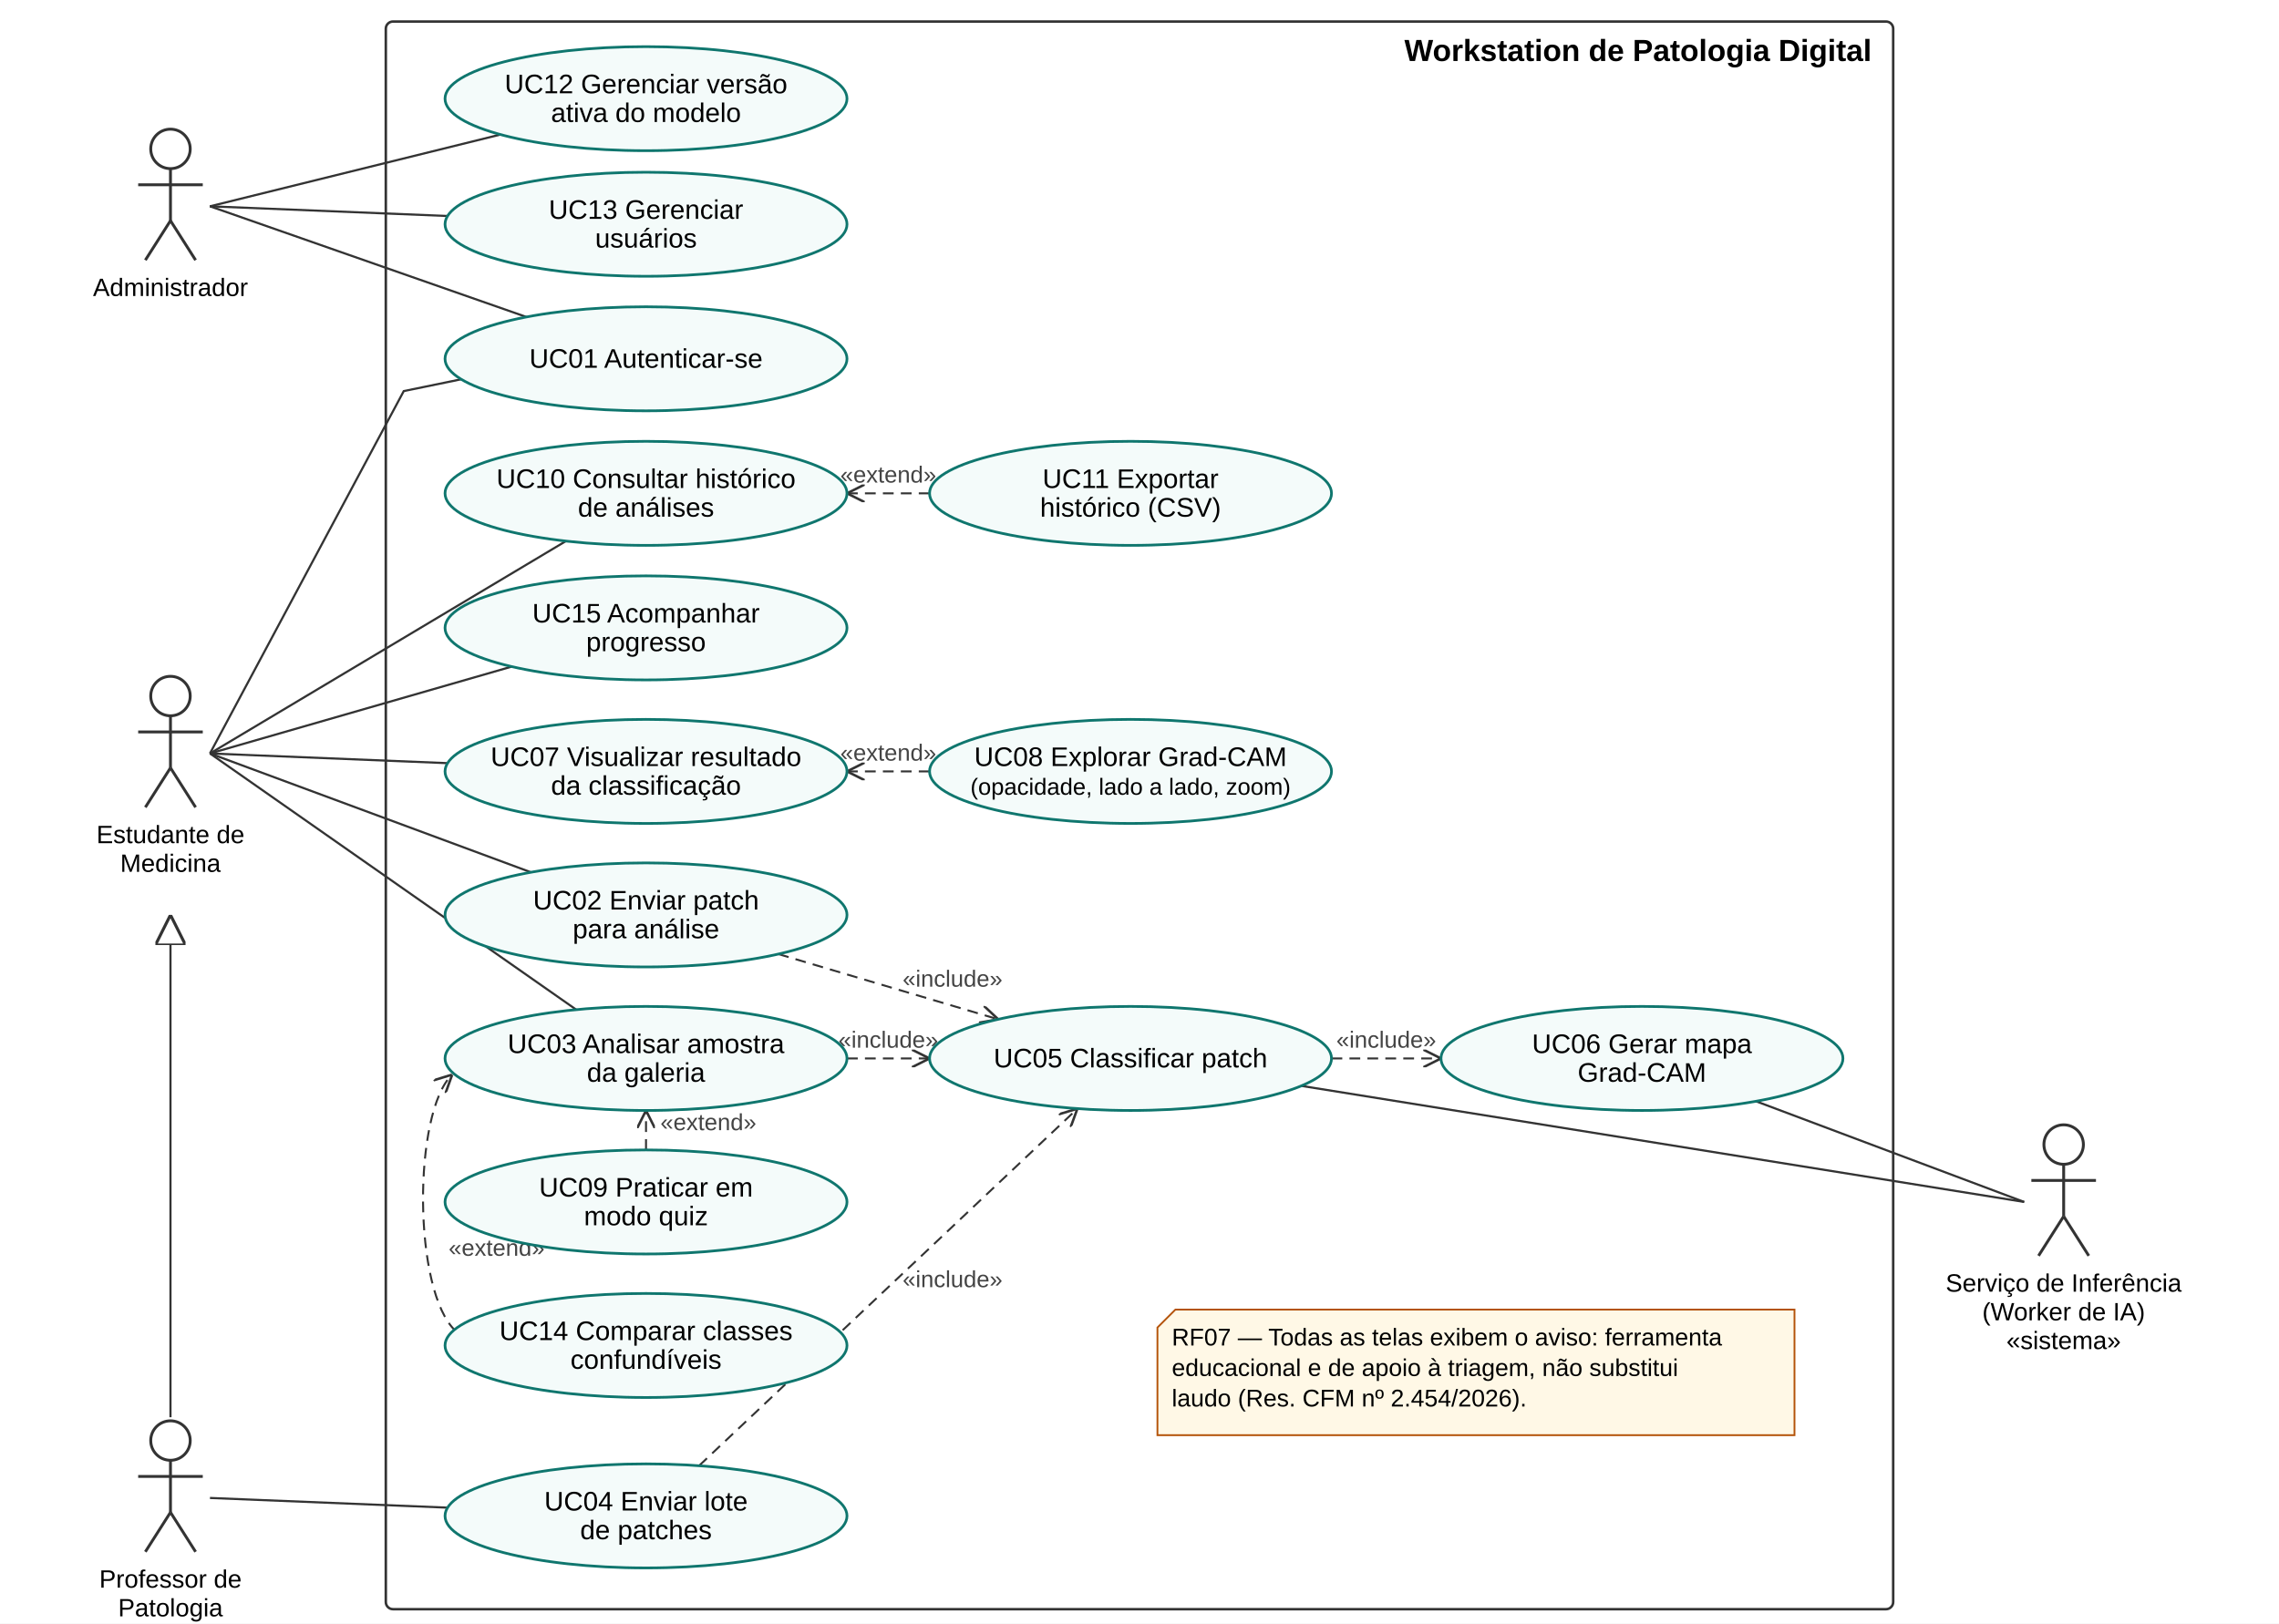
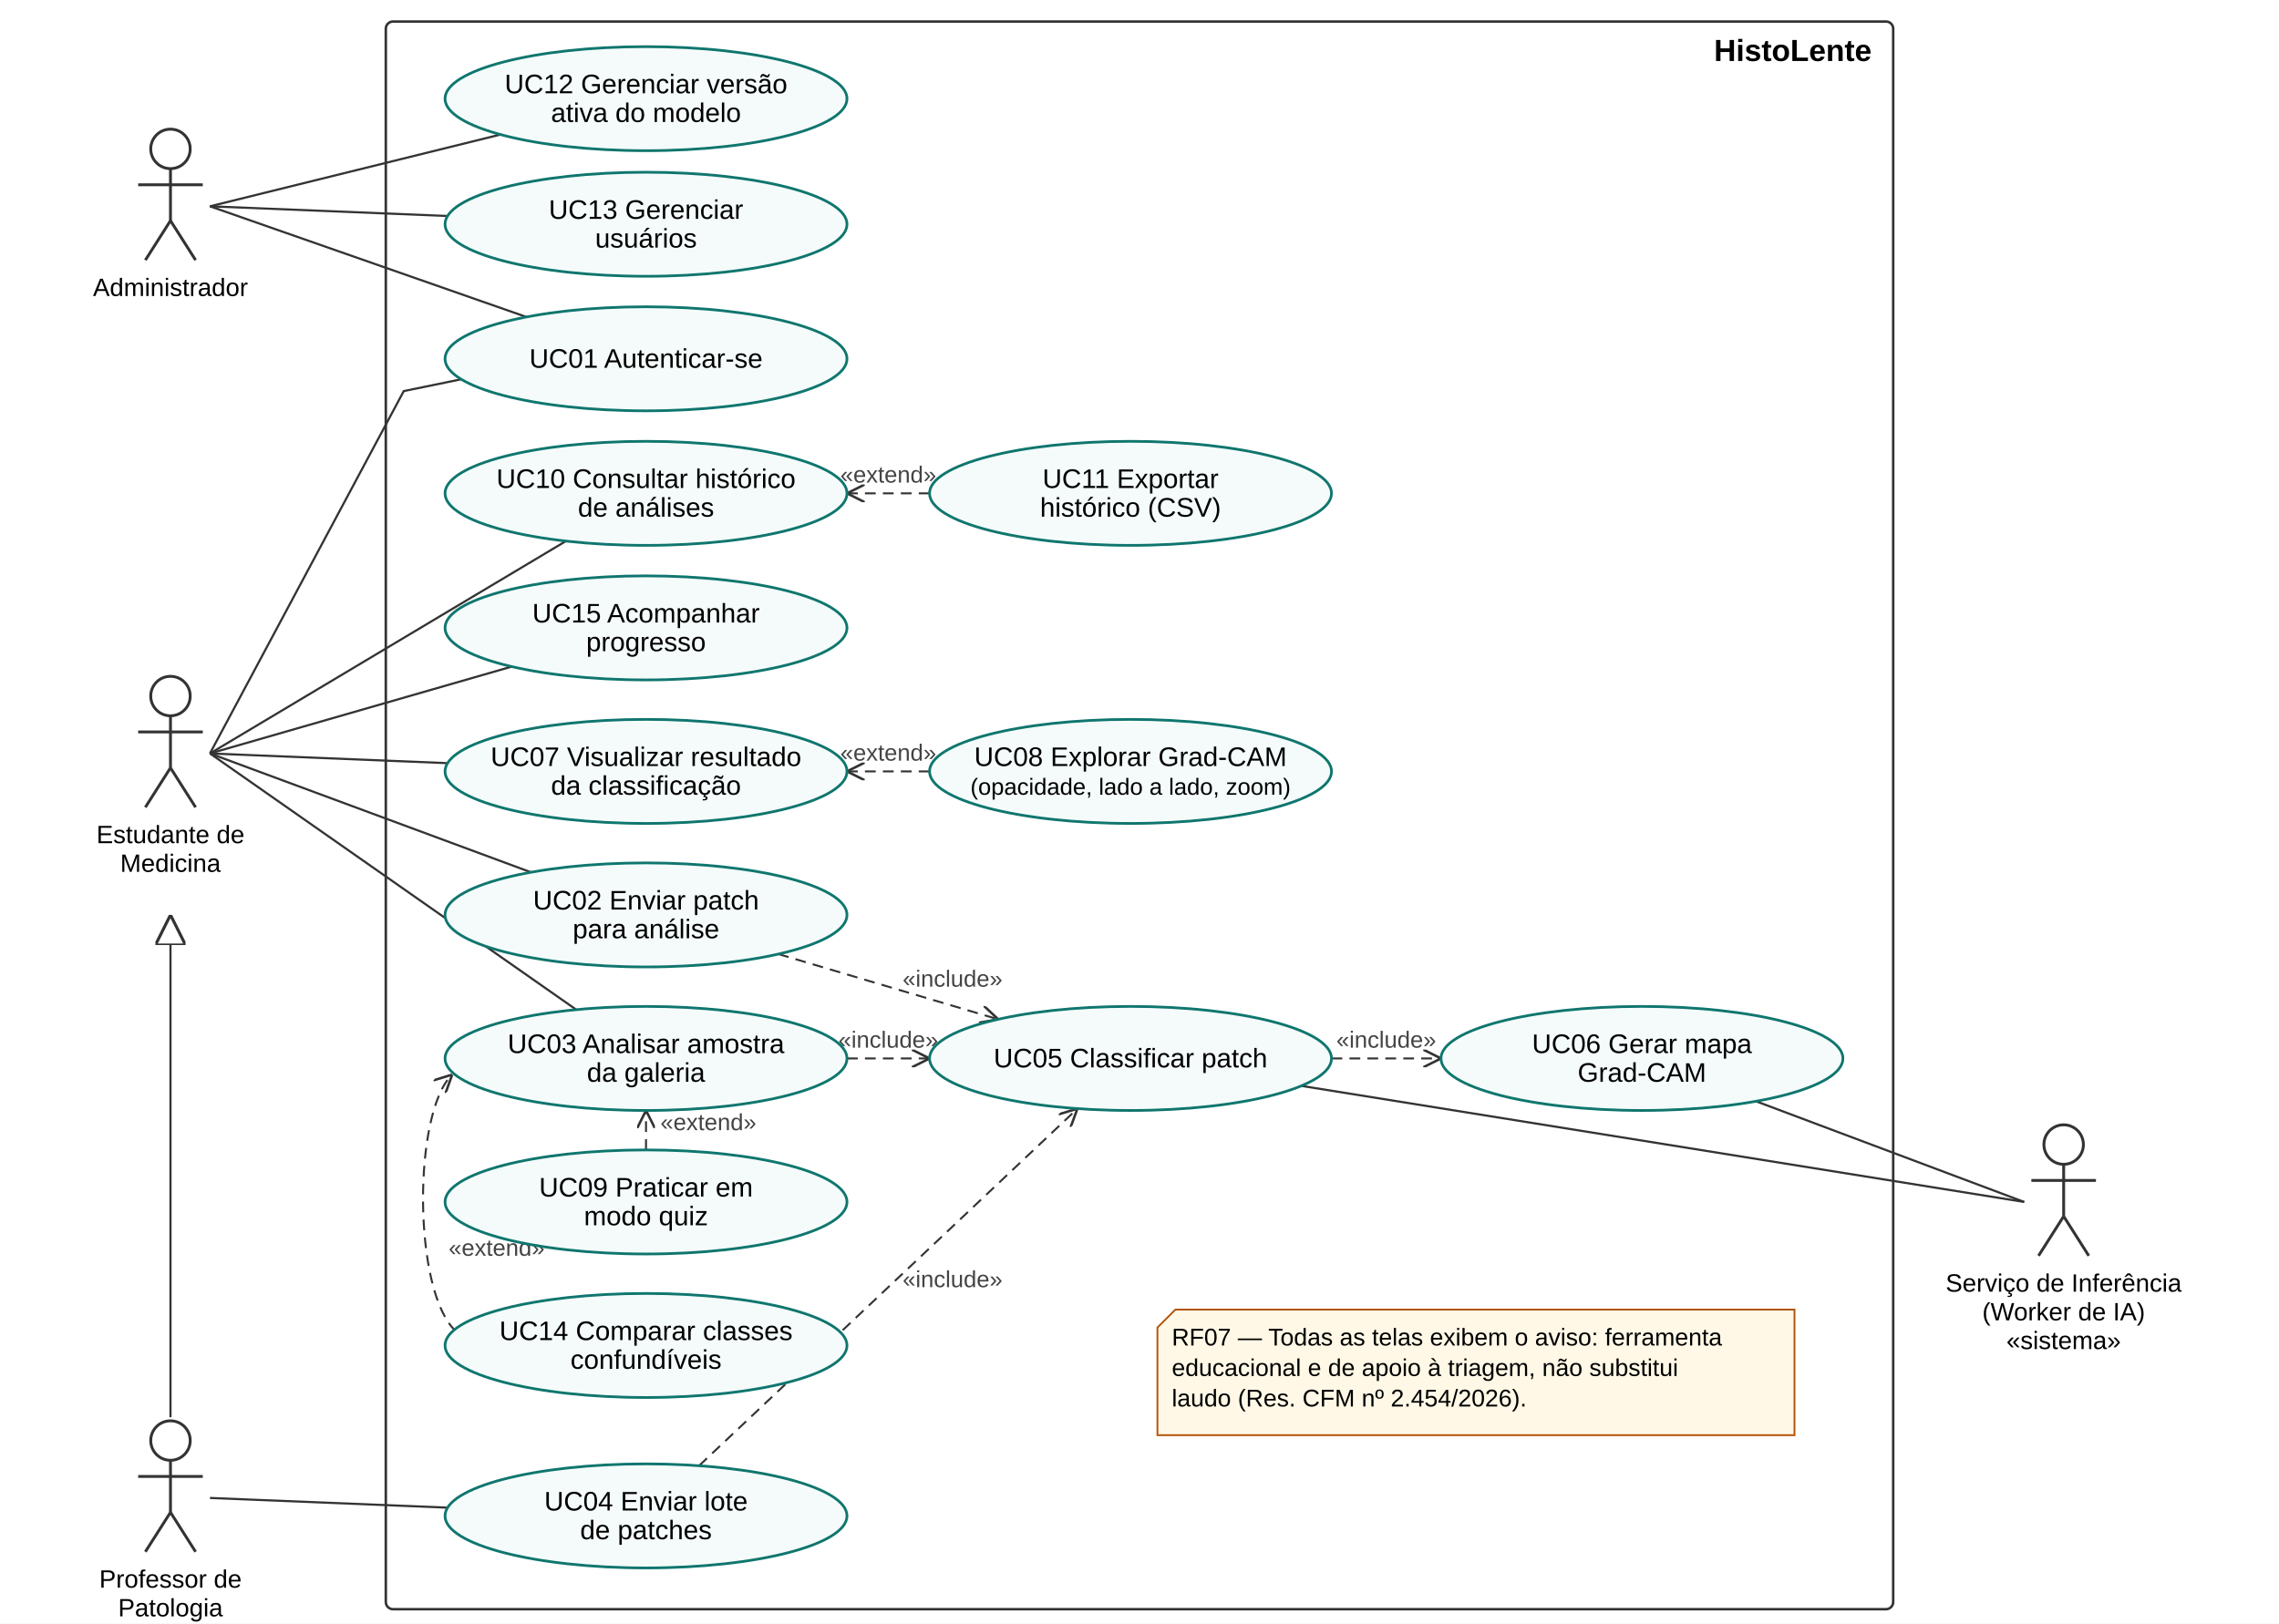
<svg xmlns="http://www.w3.org/2000/svg" viewBox="0 0 1270 905" width="1270" height="905" font-family="Arial, Helvetica, sans-serif">
  <defs>
    <marker id="open" viewBox="0 0 10 10" refX="10" refY="5" markerWidth="9" markerHeight="9" orient="auto-start-reverse">
      <path d="M0,0 L10,5 L0,10" fill="none" stroke="#333" stroke-width="1.4" />
    </marker>
    <marker id="tri" viewBox="0 0 12 12" refX="12" refY="6" markerWidth="14" markerHeight="14" orient="auto">
      <path d="M0,0 L12,6 L0,12 Z" fill="#fff" stroke="#333" stroke-width="1.2" />
    </marker>
  </defs>
  <rect width="1270" height="905" fill="#fff" />
  <rect x="215" y="12" width="840" height="885" fill="none" stroke="#333" stroke-width="1.4" rx="4" />
-   <text x="1043" y="34" text-anchor="end" font-size="17" font-weight="bold">Workstation de Patologia Digital</text>
+   <text x="1043" y="34" text-anchor="end" font-size="17" font-weight="bold">HistoLente</text>
  <line x1="117" y1="115" x2="278.9" y2="75.0" stroke="#333" stroke-width="1.2" />
  <line x1="117" y1="115" x2="249.4" y2="120.4" stroke="#333" stroke-width="1.2" />
  <line x1="117" y1="115" x2="293.4" y2="176.7" stroke="#333" stroke-width="1.2" />
  <line x1="117" y1="420" x2="315.4" y2="301.6" stroke="#333" stroke-width="1.2" />
  <line x1="117" y1="420" x2="285.1" y2="371.6" stroke="#333" stroke-width="1.2" />
  <line x1="117" y1="420" x2="249.4" y2="425.4" stroke="#333" stroke-width="1.2" />
  <line x1="117" y1="420" x2="295.8" y2="486.2" stroke="#333" stroke-width="1.2" />
  <line x1="117" y1="420" x2="321.1" y2="562.8" stroke="#333" stroke-width="1.2" />
  <line x1="117" y1="835" x2="249.4" y2="840.4" stroke="#333" stroke-width="1.2" />
  <line x1="1128" y1="670" x2="978.6" y2="613.9" stroke="#333" stroke-width="1.2" />
  <line x1="1128" y1="670" x2="725.2" y2="605.3" stroke="#333" stroke-width="1.2" />
  <polyline points="117,420 225,218 257.1,211.4" fill="none" stroke="#333" stroke-width="1.2" />
  <line x1="433.7" y1="531.8" x2="556.3" y2="568.2" stroke="#333" stroke-width="1.1" stroke-dasharray="6,4" marker-end="url(#open)" />
  <text x="503.0" y="550.0" font-size="13" fill="#444" text-anchor="start">«include»</text>
  <line x1="472.0" y1="590.0" x2="518.0" y2="590.0" stroke="#333" stroke-width="1.1" stroke-dasharray="6,4" marker-end="url(#open)" />
  <text x="495.0" y="584.0" font-size="13" fill="#444" text-anchor="middle">«include»</text>
  <line x1="389.6" y1="817.0" x2="600.4" y2="618.0" stroke="#333" stroke-width="1.1" stroke-dasharray="6,4" marker-end="url(#open)" />
  <text x="503.0" y="717.5" font-size="13" fill="#444" text-anchor="start">«include»</text>
  <line x1="742.0" y1="590.0" x2="803.0" y2="590.0" stroke="#333" stroke-width="1.1" stroke-dasharray="6,4" marker-end="url(#open)" />
  <text x="772.5" y="584.0" font-size="13" fill="#444" text-anchor="middle">«include»</text>
  <line x1="518.0" y1="275.0" x2="472.0" y2="275.0" stroke="#333" stroke-width="1.1" stroke-dasharray="6,4" marker-end="url(#open)" />
  <text x="495.0" y="269.0" font-size="13" fill="#444" text-anchor="middle">«extend»</text>
  <line x1="518.0" y1="430.0" x2="472.0" y2="430.0" stroke="#333" stroke-width="1.1" stroke-dasharray="6,4" marker-end="url(#open)" />
  <text x="495.0" y="424.0" font-size="13" fill="#444" text-anchor="middle">«extend»</text>
  <line x1="360.0" y1="641.0" x2="360.0" y2="619.0" stroke="#333" stroke-width="1.1" stroke-dasharray="6,4" marker-end="url(#open)" />
  <text x="368.0" y="630.0" font-size="13" fill="#444" text-anchor="start">«extend»</text>
  <path d="M254,742 C 230,720 230,620 252,599" fill="none" stroke="#333" stroke-width="1.1" stroke-dasharray="6,4" marker-end="url(#open)" />
  <text x="250" y="700" font-size="13" fill="#444">«extend»</text>
  <line x1="95" y1="790" x2="95" y2="510" stroke="#333" stroke-width="1.2" marker-end="url(#tri)" />
  <ellipse cx="360" cy="55" rx="112" ry="29" fill="#F4FBFA" stroke="#0F766E" stroke-width="1.5" />
  <text x="360" y="52.0" text-anchor="middle" font-size="15">UC12 Gerenciar versão</text>
  <text x="360" y="68.0" text-anchor="middle" font-size="15">ativa do modelo</text>
  <ellipse cx="360" cy="125" rx="112" ry="29" fill="#F4FBFA" stroke="#0F766E" stroke-width="1.5" />
  <text x="360" y="122.0" text-anchor="middle" font-size="15">UC13 Gerenciar</text>
  <text x="360" y="138.0" text-anchor="middle" font-size="15">usuários</text>
  <ellipse cx="360" cy="200" rx="112" ry="29" fill="#F4FBFA" stroke="#0F766E" stroke-width="1.5" />
  <text x="360" y="205.0" text-anchor="middle" font-size="15">UC01 Autenticar-se</text>
  <ellipse cx="360" cy="275" rx="112" ry="29" fill="#F4FBFA" stroke="#0F766E" stroke-width="1.5" />
  <text x="360" y="272.0" text-anchor="middle" font-size="15">UC10 Consultar histórico</text>
  <text x="360" y="288.0" text-anchor="middle" font-size="15">de análises</text>
  <ellipse cx="360" cy="350" rx="112" ry="29" fill="#F4FBFA" stroke="#0F766E" stroke-width="1.5" />
  <text x="360" y="347.0" text-anchor="middle" font-size="15">UC15 Acompanhar</text>
  <text x="360" y="363.0" text-anchor="middle" font-size="15">progresso</text>
  <ellipse cx="360" cy="430" rx="112" ry="29" fill="#F4FBFA" stroke="#0F766E" stroke-width="1.5" />
  <text x="360" y="427.0" text-anchor="middle" font-size="15">UC07 Visualizar resultado</text>
  <text x="360" y="443.0" text-anchor="middle" font-size="15">da classificação</text>
  <ellipse cx="360" cy="510" rx="112" ry="29" fill="#F4FBFA" stroke="#0F766E" stroke-width="1.5" />
  <text x="360" y="507.0" text-anchor="middle" font-size="15">UC02 Enviar patch</text>
  <text x="360" y="523.0" text-anchor="middle" font-size="15">para análise</text>
  <ellipse cx="360" cy="590" rx="112" ry="29" fill="#F4FBFA" stroke="#0F766E" stroke-width="1.5" />
  <text x="360" y="587.0" text-anchor="middle" font-size="15">UC03 Analisar amostra</text>
  <text x="360" y="603.0" text-anchor="middle" font-size="15">da galeria</text>
  <ellipse cx="360" cy="670" rx="112" ry="29" fill="#F4FBFA" stroke="#0F766E" stroke-width="1.5" />
  <text x="360" y="667.0" text-anchor="middle" font-size="15">UC09 Praticar em</text>
  <text x="360" y="683.0" text-anchor="middle" font-size="15">modo quiz</text>
  <ellipse cx="360" cy="750" rx="112" ry="29" fill="#F4FBFA" stroke="#0F766E" stroke-width="1.5" />
  <text x="360" y="747.0" text-anchor="middle" font-size="15">UC14 Comparar classes</text>
  <text x="360" y="763.0" text-anchor="middle" font-size="15">confundíveis</text>
  <ellipse cx="360" cy="845" rx="112" ry="29" fill="#F4FBFA" stroke="#0F766E" stroke-width="1.5" />
  <text x="360" y="842.0" text-anchor="middle" font-size="15">UC04 Enviar lote</text>
  <text x="360" y="858.0" text-anchor="middle" font-size="15">de patches</text>
  <ellipse cx="630" cy="275" rx="112" ry="29" fill="#F4FBFA" stroke="#0F766E" stroke-width="1.5" />
  <text x="630" y="272.0" text-anchor="middle" font-size="15">UC11 Exportar</text>
  <text x="630" y="288.0" text-anchor="middle" font-size="15">histórico (CSV)</text>
  <ellipse cx="630" cy="430" rx="112" ry="29" fill="#F4FBFA" stroke="#0F766E" stroke-width="1.5" />
  <text x="630" y="427.0" text-anchor="middle" font-size="15">UC08 Explorar Grad-CAM</text>
  <text x="630" y="443.0" text-anchor="middle" font-size="13">(opacidade, lado a lado, zoom)</text>
  <ellipse cx="630" cy="590" rx="112" ry="29" fill="#F4FBFA" stroke="#0F766E" stroke-width="1.5" />
  <text x="630" y="595.0" text-anchor="middle" font-size="15">UC05 Classificar patch</text>
  <ellipse cx="915" cy="590" rx="112" ry="29" fill="#F4FBFA" stroke="#0F766E" stroke-width="1.5" />
  <text x="915" y="587.0" text-anchor="middle" font-size="15">UC06 Gerar mapa</text>
  <text x="915" y="603.0" text-anchor="middle" font-size="15">Grad-CAM</text>
  <g stroke="#333" stroke-width="1.6" fill="none">
    <circle cx="95" cy="83" r="11" fill="#fff" />
    <line x1="95" y1="94" x2="95" y2="123" />
    <line x1="77" y1="103" x2="113" y2="103" />
    <line x1="95" y1="123" x2="81" y2="145" />
    <line x1="95" y1="123" x2="109" y2="145" />
  </g>
  <text x="95" y="165" text-anchor="middle" font-size="14">Administrador</text>
  <g stroke="#333" stroke-width="1.6" fill="none">
    <circle cx="95" cy="388" r="11" fill="#fff" />
    <line x1="95" y1="399" x2="95" y2="428" />
    <line x1="77" y1="408" x2="113" y2="408" />
    <line x1="95" y1="428" x2="81" y2="450" />
    <line x1="95" y1="428" x2="109" y2="450" />
  </g>
  <text x="95" y="470" text-anchor="middle" font-size="14">Estudante de</text>
  <text x="95" y="486" text-anchor="middle" font-size="14">Medicina</text>
  <g stroke="#333" stroke-width="1.6" fill="none">
    <circle cx="95" cy="803" r="11" fill="#fff" />
    <line x1="95" y1="814" x2="95" y2="843" />
    <line x1="77" y1="823" x2="113" y2="823" />
    <line x1="95" y1="843" x2="81" y2="865" />
    <line x1="95" y1="843" x2="109" y2="865" />
  </g>
  <text x="95" y="885" text-anchor="middle" font-size="14">Professor de</text>
  <text x="95" y="901" text-anchor="middle" font-size="14">Patologia</text>
  <g stroke="#333" stroke-width="1.6" fill="none">
    <circle cx="1150" cy="638" r="11" fill="#fff" />
    <line x1="1150" y1="649" x2="1150" y2="678" />
    <line x1="1132" y1="658" x2="1168" y2="658" />
    <line x1="1150" y1="678" x2="1136" y2="700" />
    <line x1="1150" y1="678" x2="1164" y2="700" />
  </g>
  <text x="1150" y="720" text-anchor="middle" font-size="14">Serviço de Inferência</text>
  <text x="1150" y="736" text-anchor="middle" font-size="14">(Worker de IA)</text>
  <text x="1150" y="752" text-anchor="middle" font-size="14">«sistema»</text>
  <path d="M655,730 h345 v70 h-355 v-60 z" fill="#FFF8E6" stroke="#B45309" stroke-width="1" />
  <text x="653" y="750" font-size="13.5">RF07 — Todas as telas exibem o aviso: ferramenta</text>
  <text x="653" y="767" font-size="13.5">educacional e de apoio à triagem, não substitui</text>
  <text x="653" y="784" font-size="13.5">laudo (Res. CFM nº 2.454/2026).</text>
</svg>
